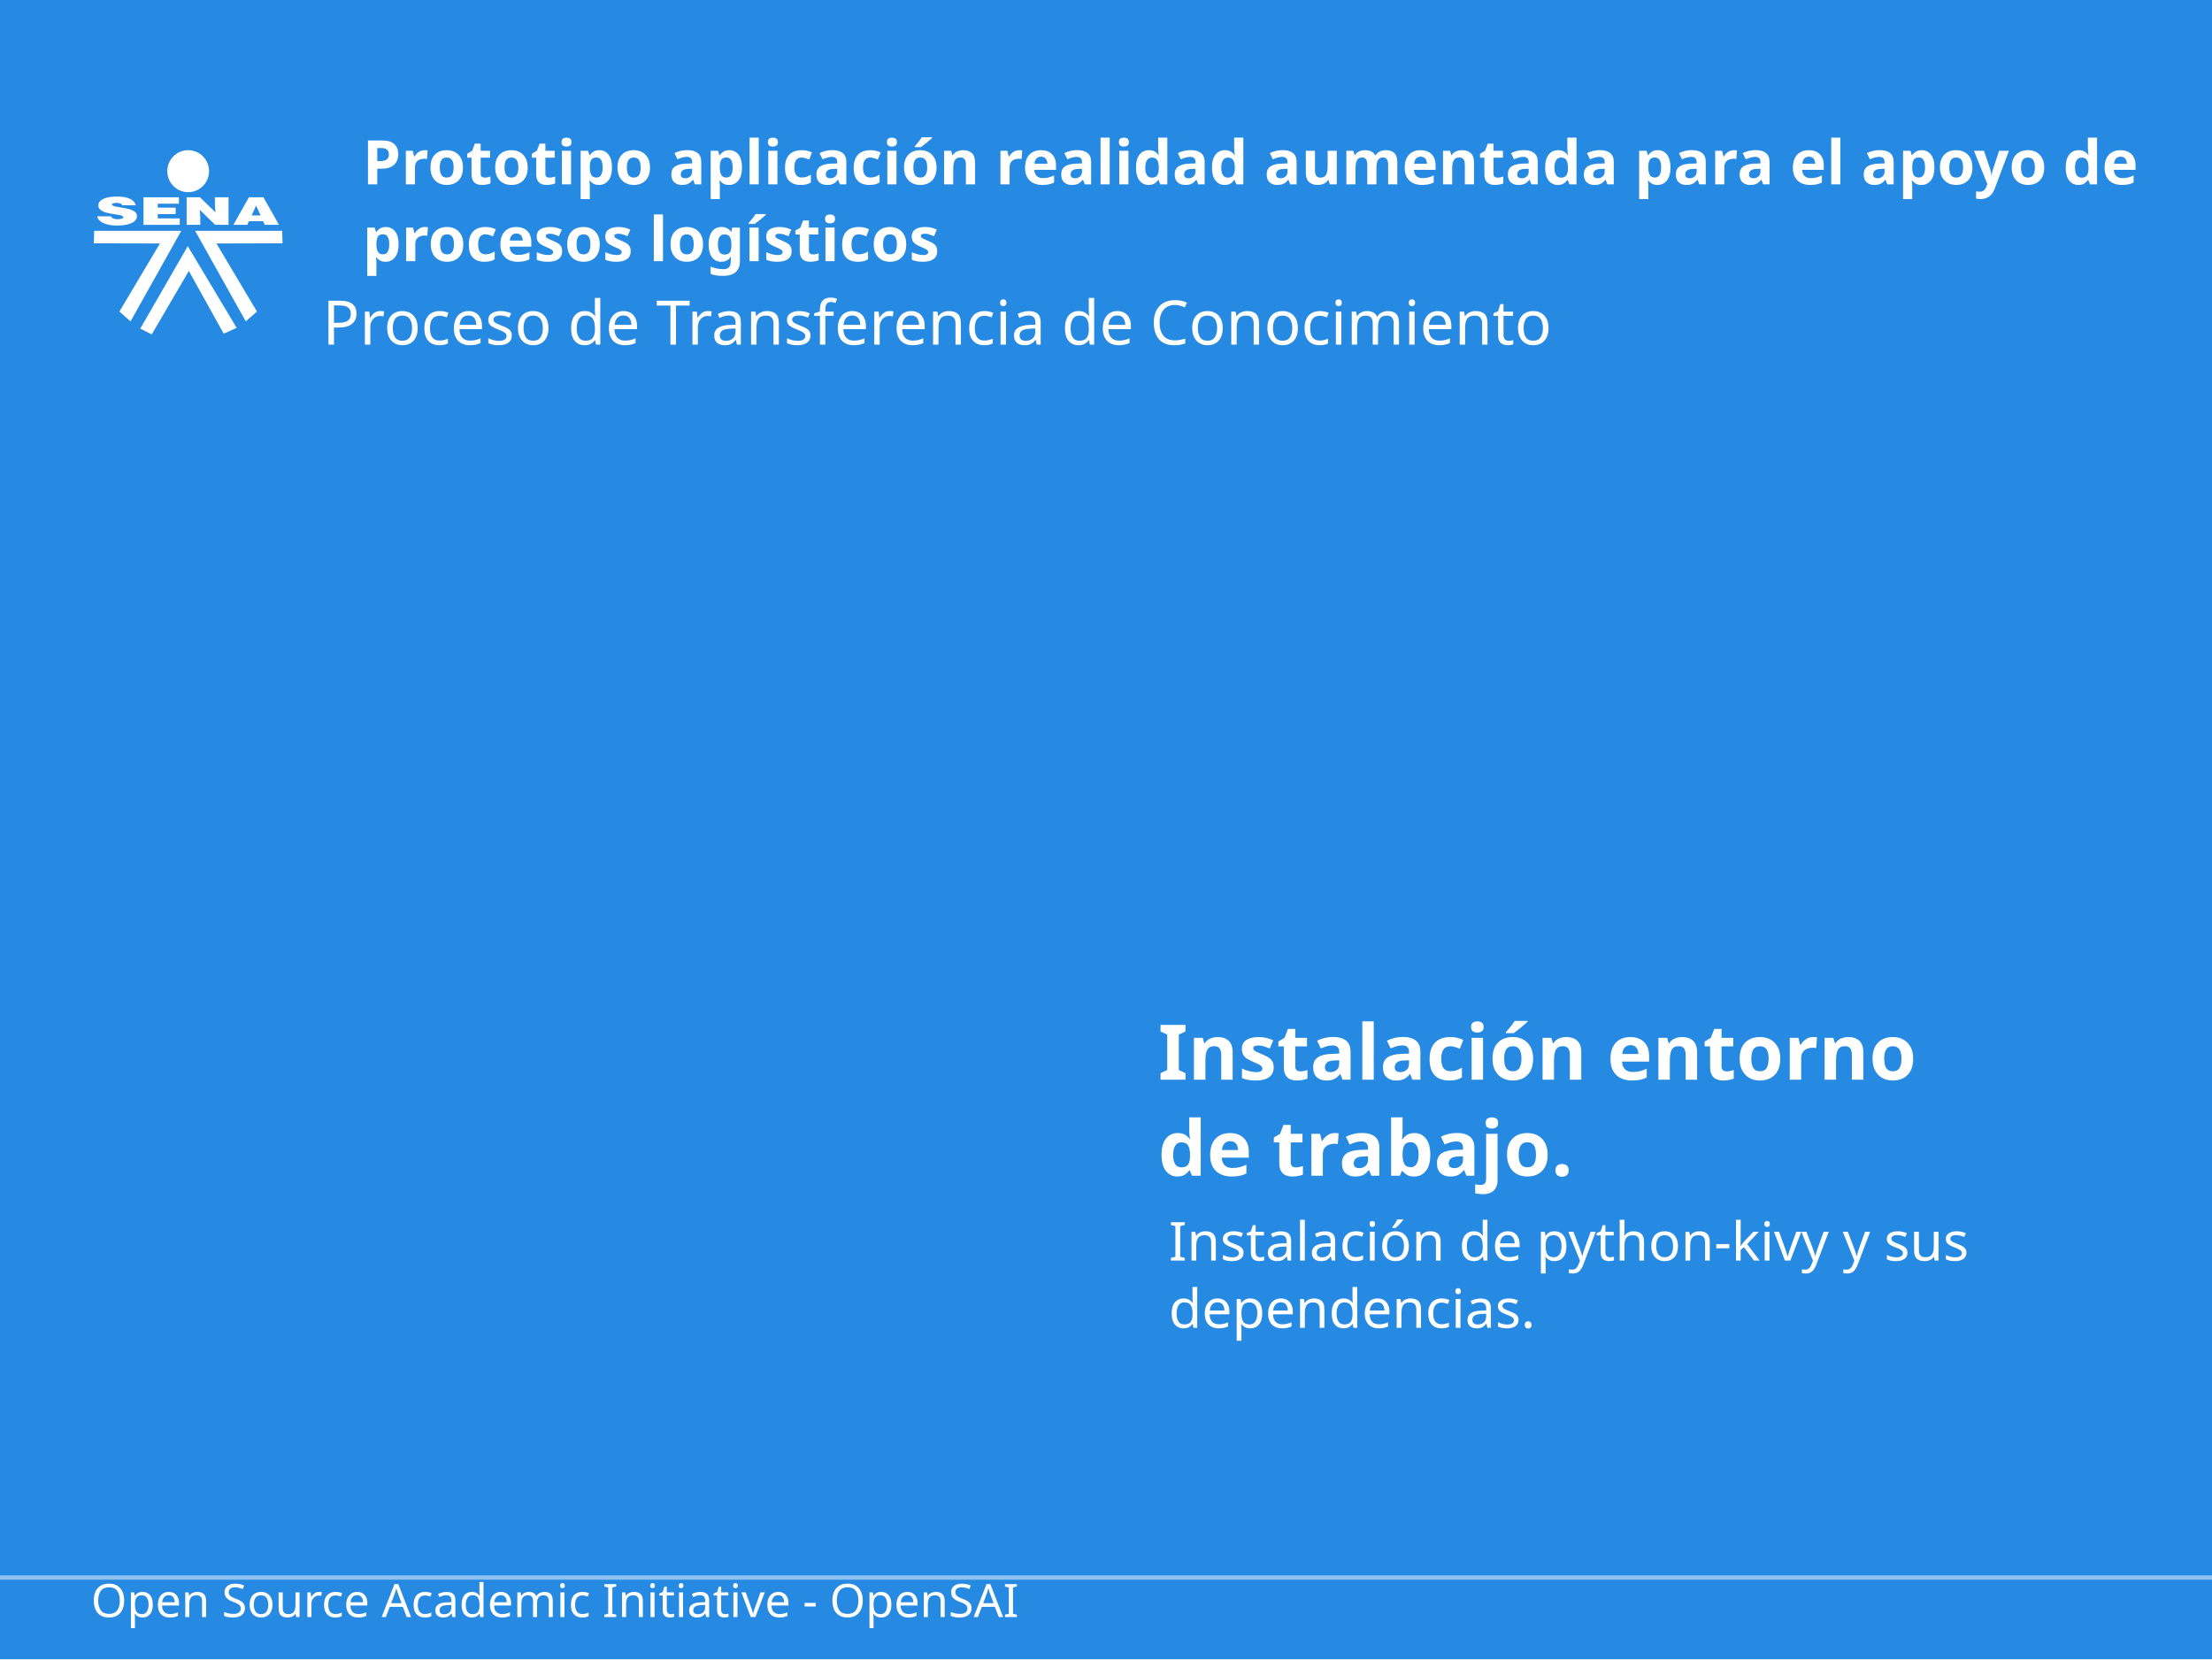
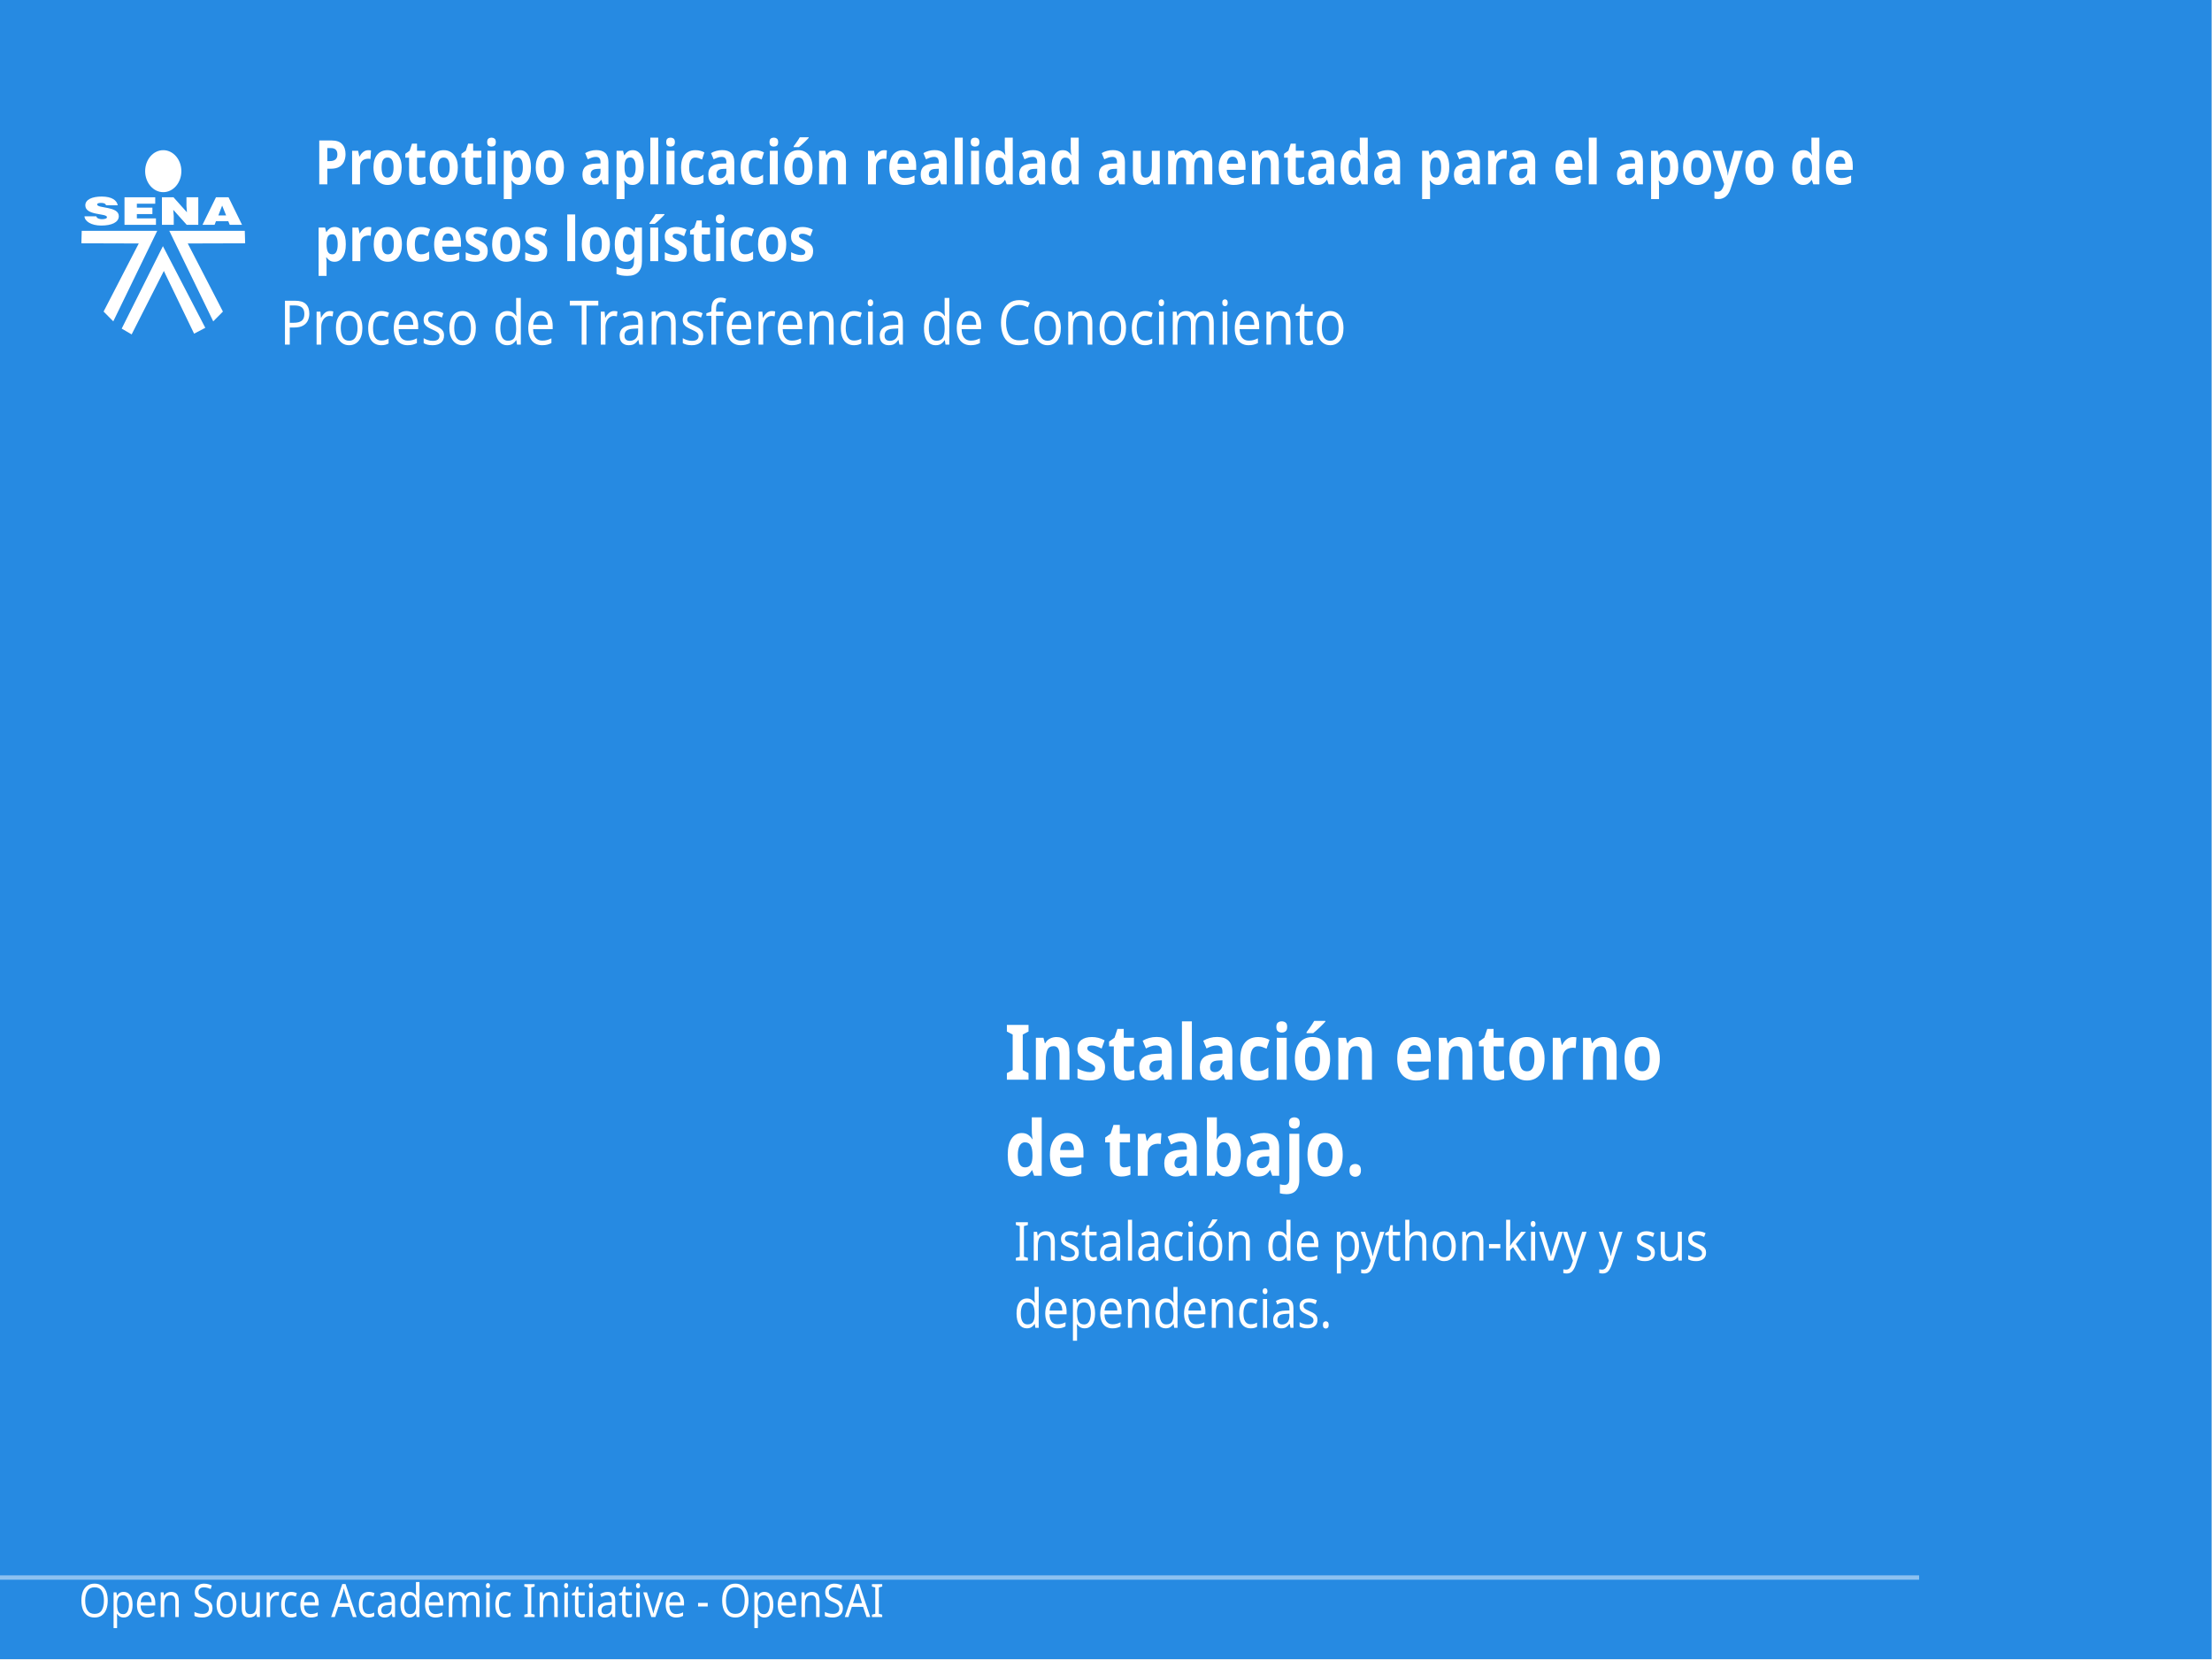
<svg xmlns="http://www.w3.org/2000/svg" xmlns:xlink="http://www.w3.org/1999/xlink" height="1228.8" id="svg2383" version="1.0" width="1638.4" viewBox="0 0 1440 1080">
  <defs id="defs2385">
    <linearGradient id="linearGradient3190">
      <stop id="stop3192" offset="0" style="stop-color:#324da7;stop-opacity:1" />
      <stop id="stop3194" offset="1" style="stop-color:#324da7;stop-opacity:0;" />
    </linearGradient>
    <linearGradient id="linearGradient3267">
      <stop id="stop3269" offset="0" style="stop-color:#0000ff;stop-opacity:0" />
      <stop id="stop3275" offset="0.488" style="stop-color:#ffffff;stop-opacity:1" />
      <stop id="stop3271" offset="1" style="stop-color:#0000ff;stop-opacity:0;" />
    </linearGradient>
    <linearGradient gradientTransform="matrix(0.4475832,0,0,1.159409,-317.7284,-354.2385)" gradientUnits="userSpaceOnUse" id="linearGradient3273" x1="333.266" x2="1668.856" xlink:href="#linearGradient3267" y1="671.267" y2="671.267" />
    <linearGradient gradientTransform="matrix(0.4475832,0,0,1.159409,-317.7285,-255.9335)" gradientUnits="userSpaceOnUse" id="linearGradient3463" x1="333.266" x2="1668.856" xlink:href="#linearGradient3267" y1="671.267" y2="671.267" />
    <linearGradient gradientTransform="translate(-480.0017)" gradientUnits="userSpaceOnUse" id="linearGradient3196" x1="1917.672" x2="1622.826" xlink:href="#linearGradient3190" y1="542.599" y2="542.599" />
    <linearGradient gradientTransform="matrix(-1,0,0,1,1920.003,0.0777)" gradientUnits="userSpaceOnUse" id="linearGradient3200" x1="1917.672" x2="1622.826" xlink:href="#linearGradient3190" y1="542.599" y2="542.599" />
    <linearGradient gradientTransform="matrix(-1,0,0,1,1920.003,0.0777)" gradientUnits="userSpaceOnUse" id="linearGradient2439" x1="1917.672" x2="1622.826" xlink:href="#linearGradient3190" y1="542.599" y2="542.599" />
    <linearGradient gradientTransform="translate(-480.0017)" gradientUnits="userSpaceOnUse" id="linearGradient2437" x1="1917.672" x2="1622.826" xlink:href="#linearGradient3190" y1="542.599" y2="542.599" />
    <linearGradient gradientTransform="matrix(0.4475832,0,0,1.159409,-317.7285,-255.9335)" gradientUnits="userSpaceOnUse" id="linearGradient2435" x1="333.266" x2="1668.856" xlink:href="#linearGradient3267" y1="671.267" y2="671.267" />
    <linearGradient gradientTransform="matrix(0.4475832,0,0,1.159409,-317.7284,-354.2385)" gradientUnits="userSpaceOnUse" id="linearGradient2433" x1="333.266" x2="1668.856" xlink:href="#linearGradient3267" y1="671.267" y2="671.267" />
    <linearGradient id="linearGradient3248">
      <stop id="stop3250" offset="0" style="stop-color:#33c0cf;stop-opacity:1;" />
      <stop id="stop3252" offset="1" style="stop-color:#33c0cf;stop-opacity:0;" />
    </linearGradient>
    <linearGradient id="linearGradient3134">
      <stop id="stop3136" offset="0" style="stop-color:#33bfcf;stop-opacity:1;" />
      <stop id="stop3138" offset="1" style="stop-color:#33bfcf;stop-opacity:0;" />
    </linearGradient>
    <linearGradient gradientTransform="matrix(23.79352,0,0,0.9705387,379.9114,12.2879)" gradientUnits="userSpaceOnUse" y2="320.617" x2="-7.071" y1="416.076" x1="-6.566" id="linearGradient3042-2" xlink:href="#linearGradient3134" />
    <linearGradient gradientUnits="userSpaceOnUse" y2="-1.185" x2="64.081" y1="70.977" x1="-52.988" id="linearGradient3254" xlink:href="#linearGradient3248" />
    <linearGradient y2="363.779" x2="-1.885" y1="452.533" x1="15.067" gradientTransform="matrix(4.887721,0,0,0.7001744,255.6428,312.4339)" gradientUnits="userSpaceOnUse" id="linearGradient3393-8" xlink:href="#linearGradient3134" />
  </defs>
  <g id="layer2">
-     <rect id="rect3951" width="1440" height="1080" x="-1.1368684e-13" y="1.1368684e-13" style="fill:#268ae2;fill-opacity:1;stroke-width:0.715" />
-     <rect style="opacity:0.469;fill:#ffffff;fill-opacity:1;stroke:none;stroke-width:1.235" id="rect3113" width="1440" height="2.828" x="0" y="1025.488" />
-     <text xml:space="preserve" style="font-style:normal;font-weight:normal;line-height:0%;font-family:sans-serif;letter-spacing:0px;word-spacing:0px;fill:#ffffff;fill-opacity:1;stroke:none;stroke-width:2.982" x="59.245" y="982.498" id="text3000-1-36">
-       <tspan x="59.245" y="982.498" style="font-style:normal;font-variant:normal;font-weight:normal;font-stretch:normal;font-size:119.298px;line-height:1.25;font-family:sans-serif;-inkscape-font-specification:Sans;text-align:start;text-anchor:start;fill:#ffffff;stroke-width:2.982" id="tspan3921-5"> </tspan>
-       <tspan x="59.245" y="1052.613" style="font-style:normal;font-variant:normal;font-weight:normal;font-stretch:normal;font-size:30px;line-height:1.25;font-family:Sawasdee;-inkscape-font-specification:'Sawasdee, Normal';font-variant-ligatures:normal;font-variant-caps:normal;font-variant-numeric:normal;font-feature-settings:normal;text-align:start;writing-mode:lr-tb;text-anchor:start;fill:#ffffff;stroke-width:2.982" id="tspan3223-3">Open Source Academic Initiative - OpenSAI</tspan>
+     <rect id="rect3951" width="1439.734" height="1080" x="-1.1368684e-13" y="5.6843419e-13" style="fill:#268ae2;fill-opacity:1;stroke-width:0.715" />
+     <rect style="opacity:0.469;fill:#ffffff;fill-opacity:1;stroke:none;stroke-width:1.15" id="rect3113" width="1249.332" height="2.828" x="-1.5053097e-14" y="1025.488" />
+     <text xml:space="preserve" style="font-style:normal;font-weight:normal;font-size:11.177px;line-height:0%;font-family:sans-serif;letter-spacing:0px;word-spacing:0px;fill:#ffffff;fill-opacity:1;stroke:none;stroke-width:2.778" x="55.183" y="915.144" id="text3000-1-36" transform="scale(0.9314459,1.0736)">
+       <tspan x="55.183" y="915.144" style="font-style:normal;font-variant:normal;font-weight:normal;font-stretch:normal;font-size:111.119px;line-height:1.25;font-family:sans-serif;-inkscape-font-specification:Sans;text-align:start;text-anchor:start;fill:#ffffff;stroke-width:2.778" id="tspan3921-5"> </tspan>
+       <tspan x="55.183" y="980.452" style="font-style:normal;font-variant:normal;font-weight:normal;font-stretch:normal;font-size:27.943px;line-height:1.25;font-family:Sawasdee;-inkscape-font-specification:'Sawasdee, Normal';font-variant-ligatures:normal;font-variant-caps:normal;font-variant-numeric:normal;font-feature-settings:normal;text-align:start;writing-mode:lr-tb;text-anchor:start;fill:#ffffff;stroke-width:2.778" id="tspan3223-3">Open Source Academic Initiative - OpenSAI</tspan>
    </text>
-     <g id="g352" transform="translate(36.04733,-33.91747)">
+     <g id="g352" transform="matrix(0.8675916,0,0,1,31.27436,-33.91747)">
      <g id="g371">
        <text xml:space="preserve" style="font-style:normal;font-weight:normal;line-height:0%;font-family:sans-serif;letter-spacing:0px;word-spacing:0px;fill:#000000;fill-opacity:1;stroke:none;stroke-width:1" x="199.91" y="153.903" id="text3000-1">
          <tspan id="tspan359" x="199.91" y="153.903" style="font-style:normal;font-variant:normal;font-weight:bold;font-stretch:normal;font-size:40px;line-height:1.25;font-family:Sawasdee;-inkscape-font-specification:'Sawasdee, Bold';font-variant-ligatures:normal;font-variant-caps:normal;font-variant-numeric:normal;font-feature-settings:normal;text-align:start;writing-mode:lr-tb;text-anchor:start;fill:#ffffff;stroke-width:1">Prototipo aplicación realidad aumentada para el apoyo de </tspan>
          <tspan id="tspan363" x="199.91" y="203.903" style="font-style:normal;font-variant:normal;font-weight:bold;font-stretch:normal;font-size:40px;line-height:1.25;font-family:Sawasdee;-inkscape-font-specification:'Sawasdee, Bold';font-variant-ligatures:normal;font-variant-caps:normal;font-variant-numeric:normal;font-feature-settings:normal;text-align:start;writing-mode:lr-tb;text-anchor:start;fill:#ffffff;stroke-width:1">procesos logísticos</tspan>
          <tspan x="199.91" y="253.903" style="font-style:normal;font-variant:normal;font-weight:normal;font-stretch:normal;font-size:40px;line-height:1.25;font-family:sans-serif;-inkscape-font-specification:Sans;text-align:start;text-anchor:start;fill:#ffffff;stroke-width:1" id="tspan3223"> </tspan>
        </text>
        <text xml:space="preserve" style="font-style:normal;font-weight:normal;line-height:0%;font-family:sans-serif;letter-spacing:0px;word-spacing:0px;fill:#000000;fill-opacity:1;stroke:none;stroke-width:1" x="588.074" y="258.237" id="text3000">
          <tspan x="588.074" y="258.237" style="font-style:normal;font-variant:normal;font-weight:normal;font-stretch:normal;font-size:40px;line-height:1.25;font-family:Sawasdee;-inkscape-font-specification:'Sawasdee, Normal';font-variant-ligatures:normal;font-variant-caps:normal;font-variant-numeric:normal;font-feature-settings:normal;text-align:center;writing-mode:lr-tb;text-anchor:middle;fill:#ffffff;stroke-width:1" id="tspan3088">Proceso de Transferencia de Conocimiento</tspan>
        </text>
      </g>
      <g id="g208" transform="translate(-63.67159,75.23768)">
        <g style="fill:#ffffff;fill-rule:evenodd" id="g3919" transform="matrix(1.25,0,0,1.25,87.59485,52.97106)">
          <g style="fill:#ffffff" transform="matrix(0.8843404,0,0,0.8897222,-102.2247,-597.4297)" id="g4">
            <g style="fill:#ffffff" id="g6">
              <path id="path8" d="m 184.451,686.881 c 0,6.789 -5.503,12.291 -12.291,12.291 -6.788,0 -12.291,-5.502 -12.291,-12.291 0,-6.787 5.503,-12.29 12.291,-12.29 6.788,0 12.291,5.503 12.291,12.29 z" style="fill:#ffffff;stroke:none" />
              <g style="fill:#ffffff" id="g10">
                <path id="path12" d="m 133.317,706.844 c -0.142,-0.56 -0.604,-0.896 -1.208,-1.098 -0.603,-0.201 -1.35,-0.291 -2.167,-0.291 -1.847,0 -2.664,0.336 -2.664,0.919 0,2.418 14.706,0.918 14.706,6.786 0,3.74 -4.938,5.554 -11.97,5.554 -6.749,0 -11.155,-2.486 -11.332,-5.397 h 8.028 c 0.178,0.582 0.675,1.007 1.385,1.276 0.675,0.269 1.563,0.403 2.38,0.403 2.096,0 3.481,-0.425 3.481,-1.187 0,-2.441 -14.705,-0.761 -14.705,-6.92 0,-3.427 4.688,-5.152 11.082,-5.152 7.105,0 10.337,2.285 10.941,5.107 z" style="fill:#ffffff;stroke:none" />
                <path id="path14" d="m 145.856,718.289 v -16.126 h 20.852 v 3.762 h -12.469 v 2.308 h 10.55 v 3.762 h -10.55 v 2.531 h 12.966 v 3.763 z" style="fill:#ffffff;stroke:none" />
                <path id="path16" d="m 188.233,710.965 -0.319,-3.673 v -5.129 h 8.027 v 16.126 h -7.85 l -9.129,-8.78 0.32,3.673 v 5.107 h -8.029 v -16.126 h 7.851 z" style="fill:#ffffff;stroke:none" />
                <path id="path18" d="m 198.783,718.289 9.165,-16.126 h 8.525 l 9.165,16.126 h -8.348 l -0.995,-2.128 h -8.347 l -0.96,2.128 z m 13.357,-11.266 -2.594,5.778 h 5.293 z" style="fill:#ffffff;stroke:none" />
              </g>
              <g style="fill:#ffffff" id="g20">
                <path id="path22" d="m 227.501,721.801 h -51.254 l 29.834,52.983 6.578,-5.728 -23.866,-39.857 38.946,-0.096 z" style="fill:#ffffff;stroke:none" />
                <path id="path24" d="m 116.819,721.801 h 51.254 l -29.834,52.983 -6.578,-5.728 23.866,-39.857 -38.946,-0.096 z" style="fill:#ffffff;stroke:none" />
                <path id="path26" d="m 143.949,779.036 27.975,-48.268 28.767,47.795 -7.596,3.429 -20.536,-36.71 -21.856,37.148 z" style="fill:#ffffff;stroke:none" />
              </g>
            </g>
          </g>
        </g>
      </g>
    </g>
  </g>
  <g id="layer1" transform="translate(0.0019328)">
-     <text xml:space="preserve" style="font-style:normal;font-weight:normal;line-height:0%;font-family:sans-serif;letter-spacing:0px;word-spacing:0px;fill:#000000;fill-opacity:1;stroke:none" x="753.906" y="702.853" id="text3000-7">
-       <tspan x="753.906" y="702.853" style="font-style:normal;font-variant:normal;font-weight:bold;font-stretch:normal;font-size:50px;line-height:1.25;font-family:Sawasdee;-inkscape-font-specification:'Sawasdee Bold';text-align:start;text-anchor:start;fill:#ffffff" id="tspan3084">Instalación entorno</tspan>
-       <tspan x="753.906" y="765.353" style="font-style:normal;font-variant:normal;font-weight:bold;font-stretch:normal;font-size:50px;line-height:1.25;font-family:Sawasdee;-inkscape-font-specification:'Sawasdee Bold';text-align:start;text-anchor:start;fill:#ffffff" id="tspan3754">de trabajo.</tspan>
+     <text xml:space="preserve" style="font-style:normal;font-weight:normal;font-size:11.177px;line-height:0%;font-family:sans-serif;letter-spacing:0px;word-spacing:0px;fill:#000000;fill-opacity:1;stroke:none;stroke-width:0.931" x="702.222" y="654.67" id="text3000-7" transform="scale(0.9314459,1.0736)">
+       <tspan x="702.222" y="654.67" style="font-style:normal;font-variant:normal;font-weight:bold;font-stretch:normal;font-size:46.572px;line-height:1.25;font-family:Sawasdee;-inkscape-font-specification:'Sawasdee Bold';text-align:start;text-anchor:start;fill:#ffffff;stroke-width:0.931" id="tspan3084">Instalación entorno</tspan>
+       <tspan x="702.222" y="712.885" style="font-style:normal;font-variant:normal;font-weight:bold;font-stretch:normal;font-size:46.572px;line-height:1.25;font-family:Sawasdee;-inkscape-font-specification:'Sawasdee Bold';text-align:start;text-anchor:start;fill:#ffffff;stroke-width:0.931" id="tspan3754">de trabajo.</tspan>
    </text>
-     <g id="g3398">
+     <g id="g3398" transform="matrix(0.8675916,0,0,1,-2.5591904e-4,0)">
      <g id="g3400">
        <text xml:space="preserve" style="font-style:normal;font-weight:normal;line-height:0%;font-family:sans-serif;letter-spacing:0px;word-spacing:0px;fill:#ffffff;fill-opacity:1;stroke:none;stroke-width:1" x="760.838" y="777.934" id="text3000-7-83">
          <tspan x="760.838" y="777.934" style="font-style:normal;font-variant:normal;font-weight:normal;font-stretch:normal;font-size:32px;line-height:1.25;font-family:sans-serif;-inkscape-font-specification:Sans;text-align:start;text-anchor:start;fill:#ffffff;stroke-width:1" id="tspan3088-4-1"> </tspan>
          <tspan id="tspan3399" x="760.838" y="792.738" style="font-style:normal;font-variant:normal;font-weight:normal;font-stretch:normal;font-size:35px;line-height:1.25;font-family:Sawasdee;-inkscape-font-specification:Sawasdee;text-align:start;text-anchor:start;fill:#ffffff;stroke-width:1" />
          <tspan x="760.838" y="792.738" style="font-style:normal;font-variant:normal;font-weight:normal;font-stretch:normal;font-size:35px;line-height:1.25;font-family:Sawasdee;-inkscape-font-specification:Sawasdee;text-align:start;text-anchor:start;fill:#ffffff;stroke-width:1" id="tspan3756" />
          <tspan x="760.838" y="792.738" style="font-style:normal;font-variant:normal;font-weight:normal;font-stretch:normal;font-size:35px;line-height:1.25;font-family:Sawasdee;-inkscape-font-specification:Sawasdee;text-align:start;text-anchor:start;fill:#ffffff;stroke-width:1" id="tspan3758" />
          <tspan x="760.838" y="792.738" style="font-style:normal;font-variant:normal;font-weight:normal;font-stretch:normal;font-size:35px;line-height:1.25;font-family:Sawasdee;-inkscape-font-specification:Sawasdee;text-align:start;text-anchor:start;fill:#ffffff;stroke-width:1" id="tspan3760" />
          <tspan x="760.838" y="820.588" style="font-style:normal;font-variant:normal;font-weight:normal;font-stretch:normal;font-size:35px;line-height:1.25;font-family:Sawasdee;-inkscape-font-specification:Sawasdee;text-align:start;text-anchor:start;fill:#ffffff;stroke-width:1" id="tspan3401">Instalación de python-kivy y sus </tspan>
          <tspan x="760.838" y="864.338" style="font-style:normal;font-variant:normal;font-weight:normal;font-stretch:normal;font-size:35px;line-height:1.25;font-family:Sawasdee;-inkscape-font-specification:Sawasdee;text-align:start;text-anchor:start;fill:#ffffff;stroke-width:1" id="tspan3768">dependencias.</tspan>
        </text>
      </g>
    </g>
    <flowRoot xml:space="preserve" id="flowRoot3394" style="font-style:normal;font-weight:normal;line-height:0.01%;font-family:sans-serif;letter-spacing:0px;word-spacing:0px;fill:#000000;fill-opacity:1;stroke:none;stroke-width:1px;stroke-linecap:butt;stroke-linejoin:miter;stroke-opacity:1">
      <flowRegion id="flowRegion3396">
        <rect id="rect3398" width="1111.484" height="576.734" x="-1155.678" y="1154.21" />
      </flowRegion>
      <flowPara id="flowPara3400" style="font-size:40px;line-height:1.25"> </flowPara>
    </flowRoot>
  </g>
</svg>
